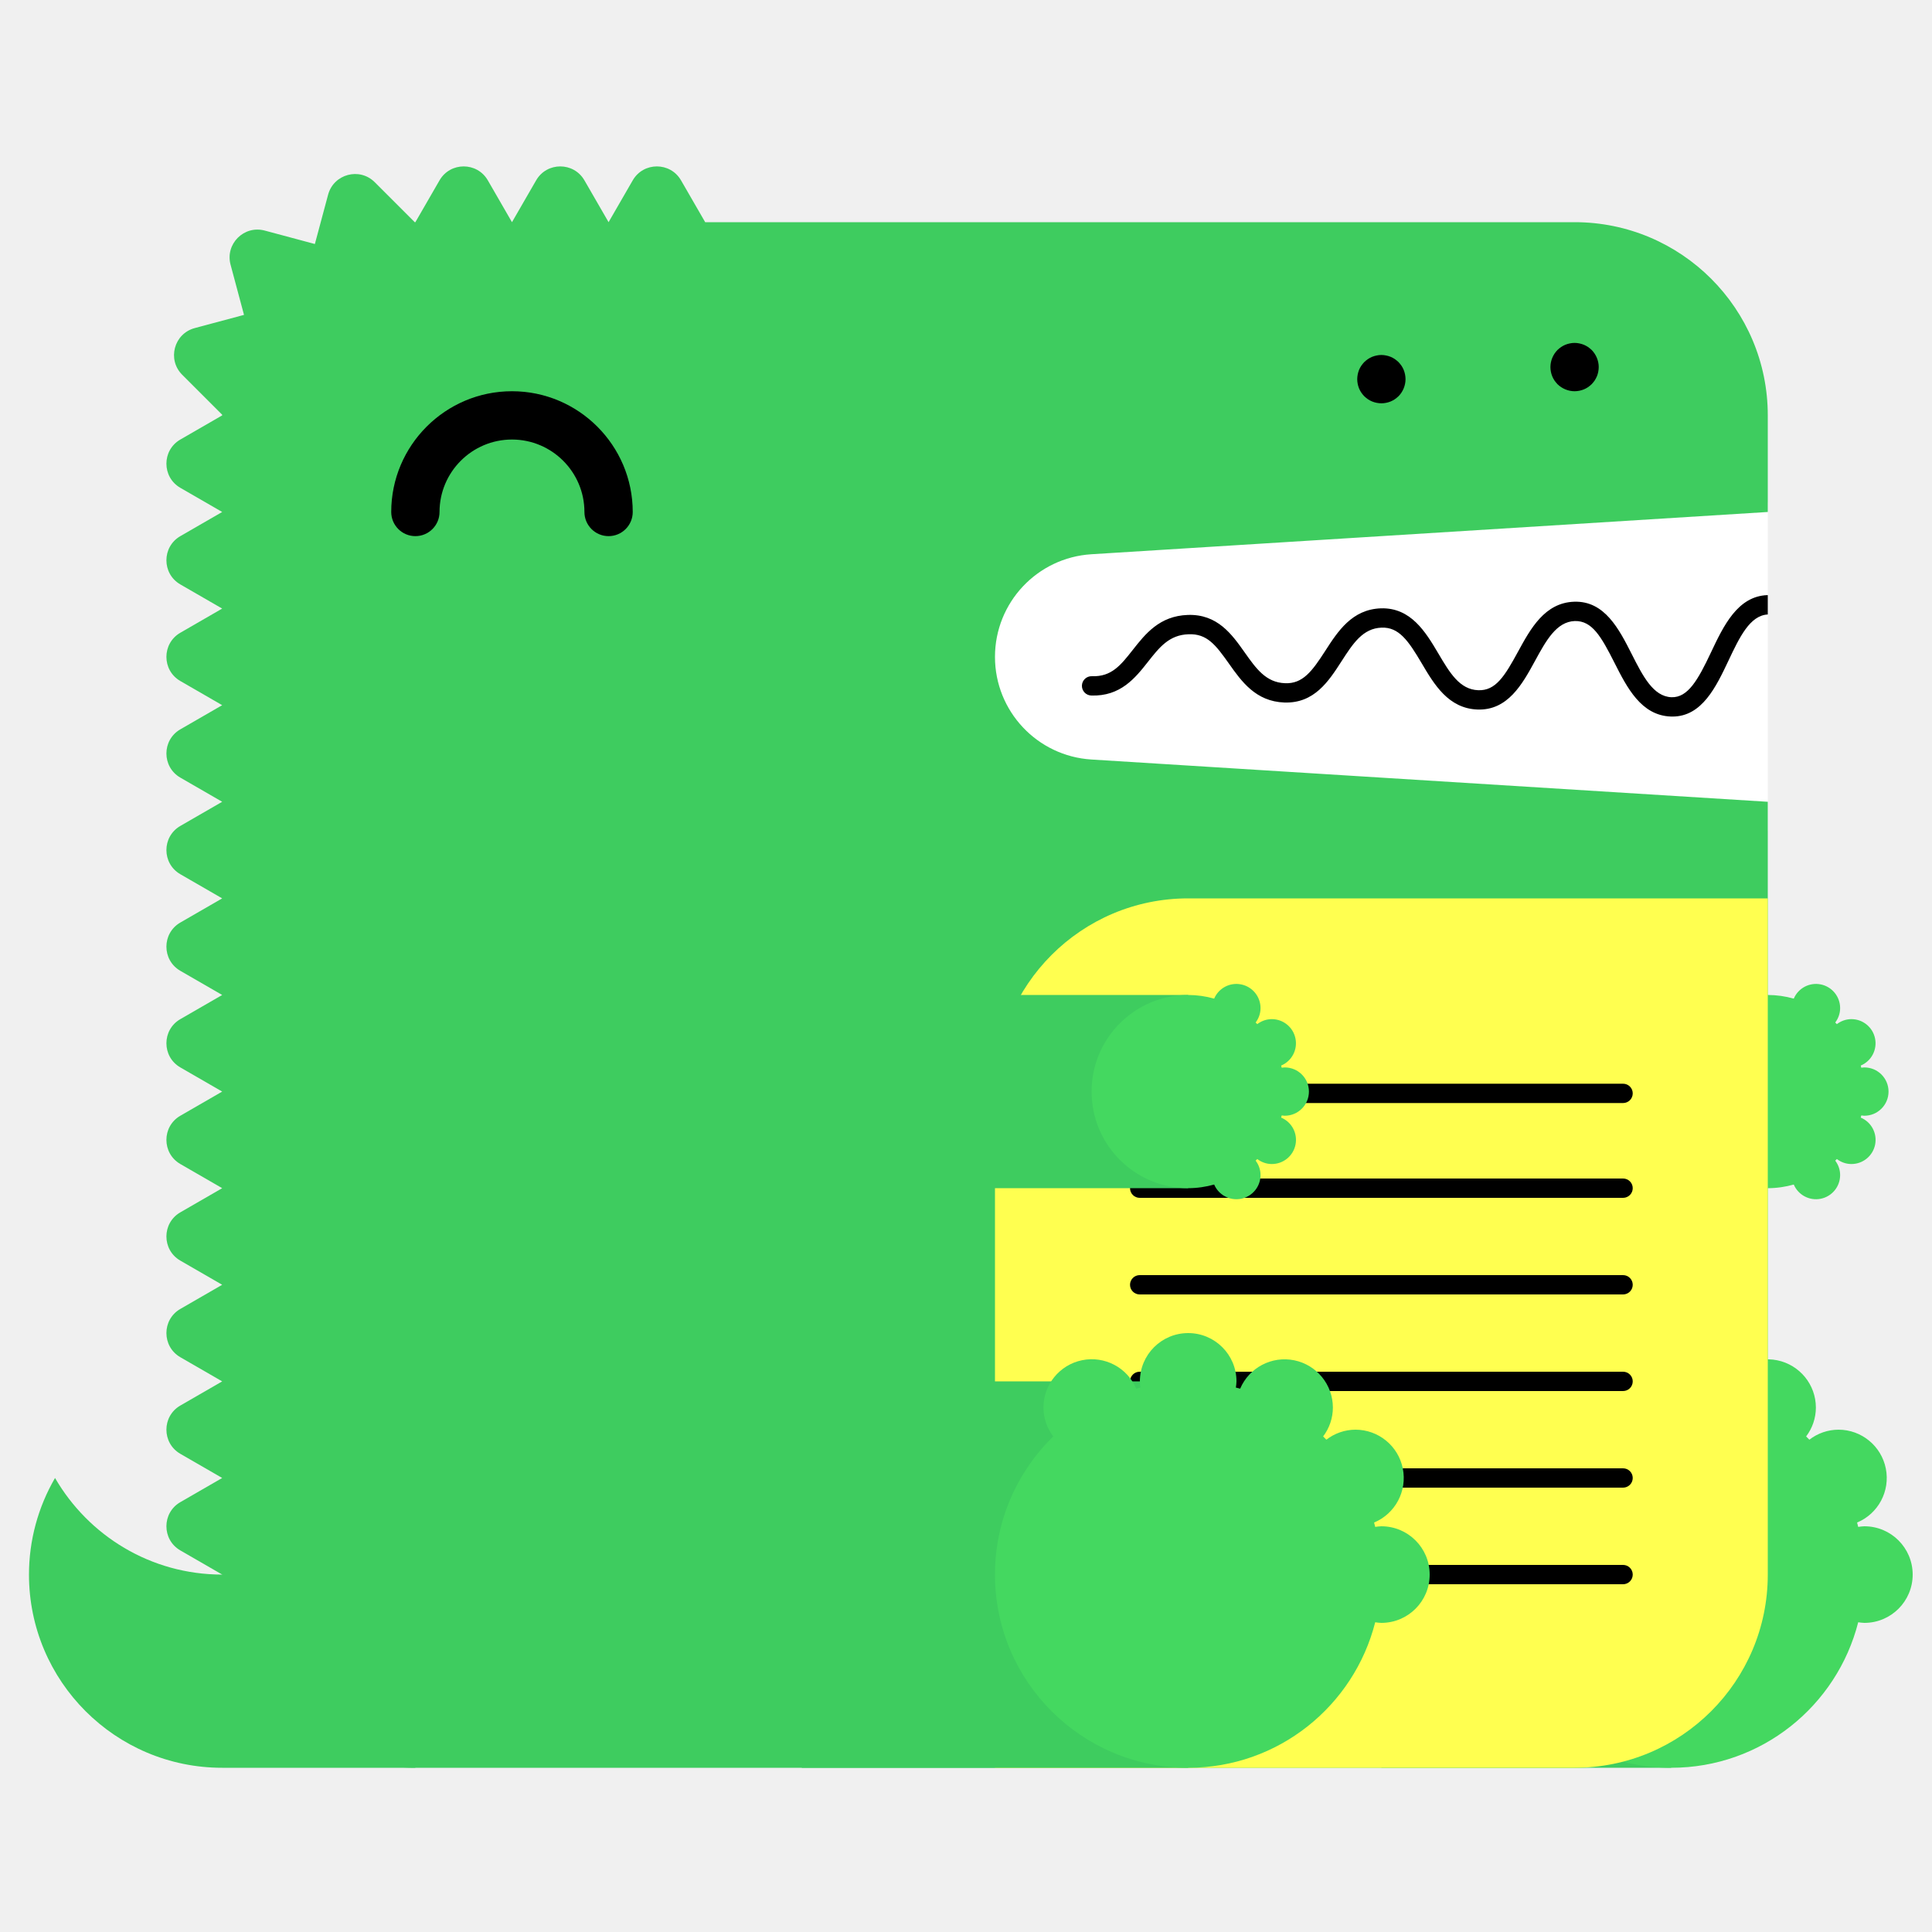
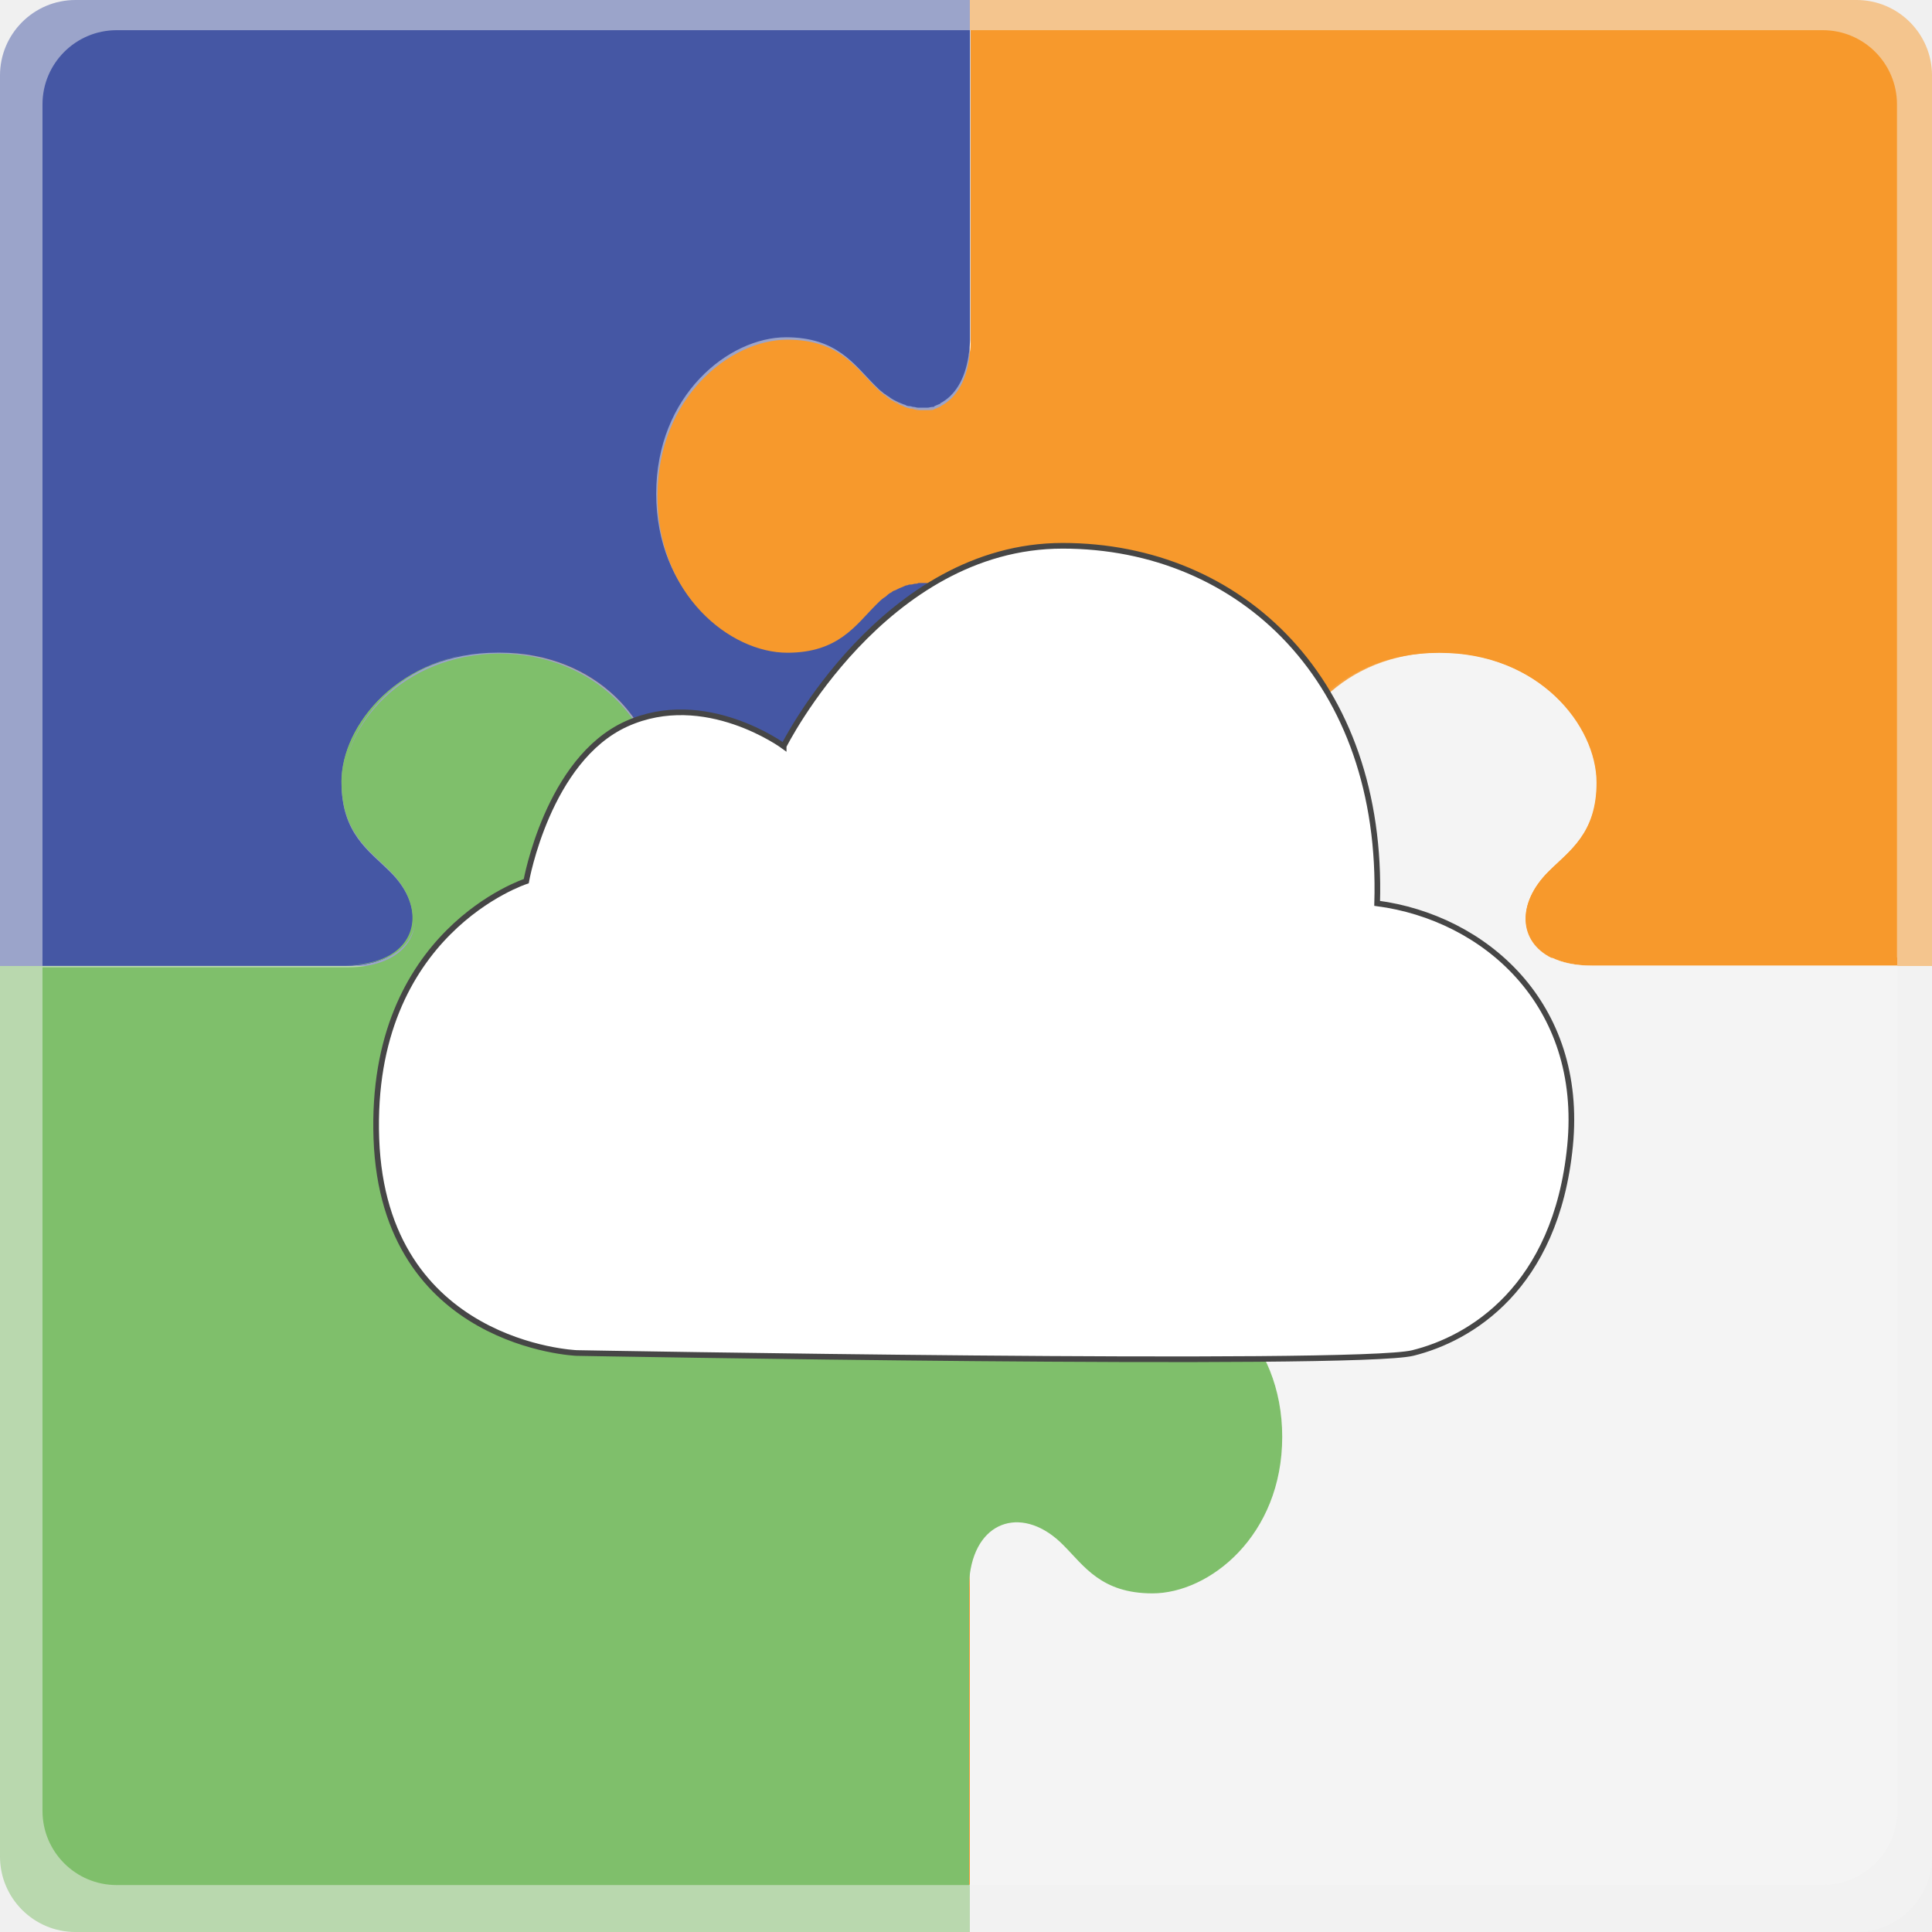
- <svg xmlns="http://www.w3.org/2000/svg" width="200" height="200" viewBox="0 0 200 200">
-   <g fill="none" fill-rule="evenodd">
-     <path fill="#FFF" d="M99 52h84v34H99z" />
-     <path d="M23 163c-7.398 0-13.843-4.027-17.303-10A19.886 19.886 0 0 0 3 163c0 11.046 8.954 20 20 20h20v-20H23z" fill="#3ECC5F" />
-     <path d="M112.98 57.376L183 53V43c0-11.046-8.954-20-20-20H73l-2.5-4.33c-1.112-1.925-3.889-1.925-5 0L63 23l-2.5-4.33c-1.111-1.925-3.889-1.925-5 0L53 23l-2.5-4.33c-1.111-1.925-3.889-1.925-5 0L43 23c-.022 0-.042.003-.065.003l-4.142-4.141c-1.57-1.571-4.252-.853-4.828 1.294l-1.369 5.104-5.192-1.392c-2.148-.575-4.111 1.389-3.535 3.536l1.39 5.193-5.102 1.367c-2.148.576-2.867 3.259-1.296 4.83l4.142 4.142c0 .021-.003.042-.003.064l-4.33 2.5c-1.925 1.111-1.925 3.889 0 5L23 53l-4.33 2.5c-1.925 1.111-1.925 3.889 0 5L23 63l-4.33 2.5c-1.925 1.111-1.925 3.889 0 5L23 73l-4.33 2.5c-1.925 1.111-1.925 3.889 0 5L23 83l-4.33 2.5c-1.925 1.111-1.925 3.889 0 5L23 93l-4.33 2.5c-1.925 1.111-1.925 3.889 0 5L23 103l-4.33 2.5c-1.925 1.111-1.925 3.889 0 5L23 113l-4.33 2.5c-1.925 1.111-1.925 3.889 0 5L23 123l-4.33 2.5c-1.925 1.111-1.925 3.889 0 5L23 133l-4.33 2.5c-1.925 1.111-1.925 3.889 0 5L23 143l-4.33 2.5c-1.925 1.111-1.925 3.889 0 5L23 153l-4.33 2.5c-1.925 1.111-1.925 3.889 0 5L23 163c0 11.046 8.954 20 20 20h120c11.046 0 20-8.954 20-20V83l-70.02-4.376A10.645 10.645 0 0 1 103 68c0-5.621 4.37-10.273 9.98-10.624" fill="#3ECC5F" />
-     <path fill="#3ECC5F" d="M143 183h30v-40h-30z" />
-     <path d="M193 158c-.219 0-.428.037-.639.064-.038-.15-.074-.301-.116-.451A5 5 0 0 0 190.32 148a4.96 4.96 0 0 0-3.016 1.036 26.531 26.531 0 0 0-.335-.336 4.955 4.955 0 0 0 1.011-2.987 5 5 0 0 0-9.599-1.959c-.148-.042-.297-.077-.445-.115.027-.211.064-.42.064-.639a5 5 0 0 0-5-5 5 5 0 0 0-5 5c0 .219.037.428.064.639-.148.038-.297.073-.445.115a4.998 4.998 0 0 0-9.599 1.959c0 1.125.384 2.151 1.011 2.987-3.717 3.632-6.031 8.693-6.031 14.3 0 11.046 8.954 20 20 20 9.339 0 17.16-6.41 19.361-15.064.211.027.42.064.639.064a5 5 0 0 0 5-5 5 5 0 0 0-5-5" fill="#44D860" />
-     <path fill="#3ECC5F" d="M153 123h30v-20h-30z" />
-     <path d="M193 115.5a2.5 2.5 0 1 0 0-5c-.109 0-.214.019-.319.032-.02-.075-.037-.15-.058-.225a2.501 2.501 0 0 0-.963-4.807c-.569 0-1.088.197-1.508.518a6.653 6.653 0 0 0-.168-.168c.314-.417.506-.931.506-1.494a2.5 2.5 0 0 0-4.8-.979A9.987 9.987 0 0 0 183 103c-5.522 0-10 4.478-10 10s4.478 10 10 10c.934 0 1.833-.138 2.69-.377a2.5 2.5 0 0 0 4.8-.979c0-.563-.192-1.077-.506-1.494.057-.055.113-.111.168-.168.42.321.939.518 1.508.518a2.5 2.5 0 0 0 .963-4.807c.021-.074.038-.15.058-.225.105.013.21.032.319.032" fill="#44D860" />
-     <path d="M63 55.5a2.5 2.5 0 0 1-2.5-2.5c0-4.136-3.364-7.5-7.5-7.5s-7.5 3.364-7.5 7.5a2.5 2.5 0 1 1-5 0c0-6.893 5.607-12.5 12.5-12.5S65.5 46.107 65.5 53a2.5 2.5 0 0 1-2.5 2.5" fill="#000" />
-     <path d="M103 183h60c11.046 0 20-8.954 20-20V93h-60c-11.046 0-20 8.954-20 20v70z" fill="#FFFF50" />
-     <path d="M168.02 124h-50.04a1 1 0 1 1 0-2h50.04a1 1 0 1 1 0 2m0 20h-50.04a1 1 0 1 1 0-2h50.04a1 1 0 1 1 0 2m0 20h-50.04a1 1 0 1 1 0-2h50.04a1 1 0 1 1 0 2m0-49.814h-50.04a1 1 0 1 1 0-2h50.04a1 1 0 1 1 0 2m0 19.814h-50.04a1 1 0 1 1 0-2h50.04a1 1 0 1 1 0 2m0 20h-50.04a1 1 0 1 1 0-2h50.04a1 1 0 1 1 0 2M183 61.611c-.012 0-.022-.006-.034-.005-3.09.105-4.552 3.196-5.842 5.923-1.346 2.85-2.387 4.703-4.093 4.647-1.889-.068-2.969-2.202-4.113-4.46-1.314-2.594-2.814-5.536-5.963-5.426-3.046.104-4.513 2.794-5.807 5.167-1.377 2.528-2.314 4.065-4.121 3.994-1.927-.07-2.951-1.805-4.136-3.813-1.321-2.236-2.848-4.75-5.936-4.664-2.994.103-4.465 2.385-5.763 4.4-1.373 2.13-2.335 3.428-4.165 3.351-1.973-.07-2.992-1.51-4.171-3.177-1.324-1.873-2.816-3.993-5.895-3.89-2.928.1-4.399 1.97-5.696 3.618-1.232 1.564-2.194 2.802-4.229 2.724a1 1 0 0 0-.072 2c3.017.101 4.545-1.8 5.872-3.487 1.177-1.496 2.193-2.787 4.193-2.855 1.926-.082 2.829 1.115 4.195 3.045 1.297 1.834 2.769 3.914 5.731 4.021 3.103.104 4.596-2.215 5.918-4.267 1.182-1.834 2.202-3.417 4.15-3.484 1.793-.067 2.769 1.35 4.145 3.681 1.297 2.197 2.766 4.686 5.787 4.796 3.125.108 4.634-2.62 5.949-5.035 1.139-2.088 2.214-4.06 4.119-4.126 1.793-.042 2.728 1.595 4.111 4.33 1.292 2.553 2.757 5.445 5.825 5.556l.169.003c3.064 0 4.518-3.075 5.805-5.794 1.139-2.41 2.217-4.68 4.067-4.773v-2z" fill="#000" />
-     <path fill="#3ECC5F" d="M83 183h40v-40H83z" />
-     <path d="M143 158c-.219 0-.428.037-.639.064-.038-.15-.074-.301-.116-.451A5 5 0 0 0 140.32 148a4.96 4.96 0 0 0-3.016 1.036 26.531 26.531 0 0 0-.335-.336 4.955 4.955 0 0 0 1.011-2.987 5 5 0 0 0-9.599-1.959c-.148-.042-.297-.077-.445-.115.027-.211.064-.42.064-.639a5 5 0 0 0-5-5 5 5 0 0 0-5 5c0 .219.037.428.064.639-.148.038-.297.073-.445.115a4.998 4.998 0 0 0-9.599 1.959c0 1.125.384 2.151 1.011 2.987-3.717 3.632-6.031 8.693-6.031 14.3 0 11.046 8.954 20 20 20 9.339 0 17.16-6.41 19.361-15.064.211.027.42.064.639.064a5 5 0 0 0 5-5 5 5 0 0 0-5-5" fill="#44D860" />
-     <path fill="#3ECC5F" d="M83 123h40v-20H83z" />
-     <path d="M133 115.5a2.5 2.5 0 1 0 0-5c-.109 0-.214.019-.319.032-.02-.075-.037-.15-.058-.225a2.501 2.501 0 0 0-.963-4.807c-.569 0-1.088.197-1.508.518a6.653 6.653 0 0 0-.168-.168c.314-.417.506-.931.506-1.494a2.5 2.5 0 0 0-4.8-.979A9.987 9.987 0 0 0 123 103c-5.522 0-10 4.478-10 10s4.478 10 10 10c.934 0 1.833-.138 2.69-.377a2.5 2.5 0 0 0 4.8-.979c0-.563-.192-1.077-.506-1.494.057-.055.113-.111.168-.168.42.321.939.518 1.508.518a2.5 2.5 0 0 0 .963-4.807c.021-.074.038-.15.058-.225.105.013.21.032.319.032" fill="#44D860" />
-     <path d="M143 41.75c-.16 0-.33-.02-.49-.05a2.52 2.52 0 0 1-.47-.14c-.15-.06-.29-.14-.431-.23-.13-.09-.259-.2-.38-.31-.109-.12-.219-.24-.309-.38s-.17-.28-.231-.43a2.619 2.619 0 0 1-.189-.96c0-.16.02-.33.05-.49.03-.16.08-.31.139-.47.061-.15.141-.29.231-.43.09-.13.2-.26.309-.38.121-.11.25-.22.38-.31.141-.09.281-.17.431-.23.149-.06.31-.11.47-.14.32-.07.65-.07.98 0 .159.03.32.08.47.14.149.06.29.14.43.23.13.09.259.2.38.31.11.12.22.25.31.38.09.14.17.28.23.43.06.16.11.31.14.47.029.16.05.33.05.49 0 .66-.271 1.31-.73 1.77-.121.11-.25.22-.38.31-.14.09-.281.17-.43.23a2.565 2.565 0 0 1-.96.19m20-1.25c-.66 0-1.3-.27-1.771-.73a3.802 3.802 0 0 1-.309-.38c-.09-.14-.17-.28-.231-.43a2.619 2.619 0 0 1-.189-.96c0-.66.27-1.3.729-1.77.121-.11.25-.22.38-.31.141-.09.281-.17.431-.23.149-.06.31-.11.47-.14.32-.07.66-.07.98 0 .159.03.32.08.47.14.149.06.29.14.43.23.13.09.259.2.38.31.459.47.73 1.11.73 1.77 0 .16-.021.33-.05.49-.03.16-.08.32-.14.47-.07.15-.14.29-.23.43-.09.13-.2.26-.31.38-.121.11-.25.22-.38.31-.14.09-.281.17-.43.23a2.565 2.565 0 0 1-.96.19" fill="#000" />
+ <svg xmlns="http://www.w3.org/2000/svg" id="a" viewBox="0 0 256 256">
+   <path d="M10,0h118.51v128H0V10C0,4.48,4.48,0,10,0Z" style="fill:#4557a4; opacity:.5;" />
+   <path d="M128.51,0h127.49v128h-117.49c-5.52,0-10-4.48-10-10V0h0Z" transform="translate(384.51 128) rotate(-180)" style="fill:#f7992c; opacity:.5;" />
+   <path d="M0,128h128.51v128H10C4.48,256,0,251.52,0,246v-118H0Z" style="fill:#81bf6b; opacity:.5;" />
+   <path d="M138.51,128h117.49v128h-127.49v-118c0-5.52,4.48-10,10-10Z" transform="translate(384.51 384) rotate(180)" style="fill:#f4f4f4; opacity:.5;" />
+   <g id="b">
+     <path d="M128.51,83.92v42.96h.1v-40.99c0-.69,0-1.38-.1-1.97Z" style="fill:#fff;" />
+     <path d="M128.61,4h-.1v43.45c.1-.59.1-1.28.1-2.06V4Z" style="fill:#fff;" />
+     <path d="M205.39,115.47c2.75-2.75,6.39-5.01,6.39-11.8,0-7.57-7.67-17.2-20.74-17.2s-20.74,9.63-20.74,17.2c0,6.78,3.64,9.04,6.39,11.8,4.23,4.23,3.93,9.24-.39,11.4h29.59c-4.42-2.16-4.72-7.18-.49-11.4Z" style="fill:#fff;" />
+     <path d="M128.61,127.96h42.17c2.26,0,4.03-.39,5.41-1.08h-47.58v1.08Z" style="fill:#f7992c;" />
+     <path d="M251.39,127.96v-1.08h-45.81c1.38.69,3.24,1.08,5.41,1.08h40.4Z" style="fill:#fff;" />
+     <path d="M175.9,126.88h-47.38v1.08h41.98c2.16,0,4.03-.39,5.41-1.08Z" style="fill:#fff;" />
+     <path d="M140.9,204.73c2.75,2.75,5.01,6.39,11.8,6.39,7.57,0,17.2-7.67,17.2-20.74s-9.63-20.74-17.2-20.74c-6.78,0-9.04,3.64-11.8,6.39-5.21,5.21-11.5,3.54-12.39-3.83v36.47c.98-7.47,7.27-9.14,12.39-3.93Z" style="fill:#fff;" />
+     <path d="M128.42,127.96v42.17c0,.69.1,1.38.1,2.06v-44.14h-.1v-.1Z" style="fill:#fff;" />
+     <path d="M128.42,249.76h.1v-41.19c-.1.59-.1,1.28-.1,2.06v39.12Z" style="fill:#fff;" />
+     <path d="M51.25,126.88H5.63v1.08h40.11c2.26,0,4.03-.39,5.51-1.08Z" style="fill:#4557a4;" />
+     <path d="M128.42,127.96v42.17c0,.69.1,1.38.1,2.06v-45.22h-47.68c1.38.69,3.24,1.08,5.41,1.08h42.17v-.1Z" style="fill:#fff;" />
+     <path d="M117.11,79.1c-.39.29-.69.59-.98.88.29-.29.69-.59.98-.88Z" style="fill:#f7992c;" />
+     <path d="M118.19,78.32c-.2.2-.49.29-.69.49.2-.1.39-.29.69-.49Z" style="fill:#f7992c;" />
+     <path d="M116.13,51.28c.29.29.69.69.98.88-.29-.29-.69-.59-.98-.88Z" style="fill:#f7992c;" />
+     <path d="M119.17,77.73c-.2.1-.39.2-.59.29.2,0,.39-.1.59-.29Z" style="fill:#f7992c;" />
+     <path d="M118.58,53.15l.59.29c-.2,0-.39-.1-.59-.29Z" style="fill:#f7992c;" />
+     <path d="M120.75,54.03c.2,0,.29.1.49.1-.1,0-.29,0-.49-.1Z" style="fill:#f7992c;" />
+     <path d="M117.5,52.46c.2.2.49.29.69.49-.29-.2-.49-.29-.69-.49Z" style="fill:#f7992c;" />
+     <path d="M119.67,53.74c.2.1.39.1.49.2-.1-.1-.29-.1-.49-.2Z" style="fill:#f7992c;" />
+     <path d="M124.88,77.63c-.1,0-.2-.1-.2-.1q.1.1.2.1Z" style="fill:#f7992c;" />
+     <path d="M128.61,127.96h41.78c2.26,0,4.03-.39,5.41-1.08h-47.28v1.08h.1Z" style="fill:#f7992c;" />
+     <path d="M128.61,85.88c0-.39,0-.88-.1-1.28.1.49.1.88.1,1.28Z" style="fill:#f7992c;" />
+     <path d="M80.74,115.47c2.75-2.75,6.39-5.01,6.39-11.8,0-7.57-7.67-17.2-20.74-17.2h-.1c12.98.1,20.64,9.63,20.64,17.2,0,6.78-3.64,9.04-6.39,11.8-4.23,4.23-3.93,9.24.39,11.4,1.38.69,3.24,1.08,5.41,1.08h.29c-9.14,0-11.6-6.88-5.9-12.48Z" style="fill:#f7992c;" />
+     <path d="M128.42,170.13c0,.69.1,1.38.1,2.06v-44.14h-.1v42.07Z" style="fill:#f7992c;" />
+     <path d="M123.8,54.03c.1,0,.2,0,.2-.1,0,.1-.1.1-.2.1Z" style="fill:#f7992c;" />
+     <path d="M120.26,77.33c-.2.1-.39.1-.59.2.2,0,.39-.1.59-.2Z" style="fill:#f7992c;" />
+     <path d="M121.24,77.14c-.2,0-.39.1-.49.1.2-.1.39-.1.49-.1Z" style="fill:#f7992c;" />
+     <path d="M123.21,77.14c-.1,0-.29,0-.39-.1.1,0,.29,0,.39.1Z" style="fill:#f7992c;" />
+     <path d="M124.09,77.33c-.1,0-.2-.1-.29-.1.1,0,.2,0,.29.1Z" style="fill:#f7992c;" />
+     <path d="M140.9,204.73c-5.21-5.21-11.5-3.54-12.39,3.83-.1.59-.1,1.28-.1,2.06v39.12h.1v-41.19c.98-7.37,7.27-9.04,12.39-3.83Z" style="fill:#f7992c;" />
+     <path d="M205.39,115.47c2.75-2.75,6.39-5.01,6.39-11.8,0-7.57-7.67-17.2-20.74-17.2h-.1c12.98.1,20.64,9.63,20.64,17.2,0,6.78-3.64,9.04-6.39,11.8-4.23,4.23-3.93,9.24.39,11.4,1.38.69,3.24,1.08,5.41,1.08h40.4v-1.08h-45.61c-4.33-2.16-4.62-7.18-.39-11.4Z" style="fill:#f7992c;" />
+     <path d="M128.61,46.66c0-.39.1-.79.1-1.28-.1.39-.1.88-.1,1.28Z" style="fill:#f7992c;" />
+     <path d="M124.68,53.74s.1,0,.1-.1q0,.1-.1.1Z" style="fill:#f7992c;" />
+     <path d="M51.25,126.88c4.33-2.16,4.72-7.18.39-11.4-2.75-2.75-6.39-5.01-6.39-11.8,0-7.57,7.67-17.2,20.74-17.2h.2c13.07,0,20.74,9.63,20.74,17.2,0,6.78-3.64,9.04-6.39,11.8-5.7,5.6-3.24,12.58,5.9,12.58h41.98v-42.17c0-.39,0-.88-.1-1.28,0-.29,0-.49-.1-.79-.39-2.75-1.47-4.62-2.95-5.8l-.1-.1c-.2-.1-.39-.29-.59-.39-.1,0-.2-.1-.2-.1-.2-.1-.39-.2-.59-.2-.1,0-.2-.1-.29-.1-.2,0-.39-.1-.59-.1-.1,0-.29,0-.39-.1h-.98c-.2,0-.29,0-.49.1-.2,0-.39.1-.49.1-.2,0-.29.1-.49.1-.2.1-.39.1-.59.2s-.29.1-.49.2-.39.2-.59.29c-.1.1-.29.2-.39.2-.2.2-.49.29-.69.49-.1.1-.2.2-.39.29-.39.29-.69.59-.98.88-2.75,2.75-5.01,6.39-11.8,6.39-7.57,0-17.2-7.67-17.2-20.74s9.63-20.74,17.2-20.74c6.78,0,9.04,3.64,11.8,6.39.29.29.69.69.98.88.1.1.2.2.39.29.2.2.49.29.69.49.2.1.29.2.49.29.2.1.39.2.59.29.2.1.29.1.49.2.2.1.39.1.49.2.2.1.39.1.49.1.2,0,.29.1.49.1s.39.1.59.1h1.28c.2,0,.39-.1.69-.1.1,0,.2,0,.2-.1.2-.1.49-.2.69-.29,0,0,.1,0,.1-.1,1.87-.98,3.24-3.05,3.74-6.29,0-.29.1-.49.1-.79,0-.39.1-.79.1-1.28V4H15.46c-5.43,0-9.83,4.4-9.83,9.83v114.13h40.11c2.26,0,4.03-.39,5.51-1.08Z" style="fill:#4557a4;" />
+     <path d="M251.39,127.96h-40.4c-2.26,0-4.03-.39-5.41-1.08-4.33-2.16-4.72-7.18-.39-11.4,2.75-2.75,6.39-5.01,6.39-11.8,0-7.47-7.67-17.1-20.64-17.2-12.98.1-20.64,9.63-20.64,17.2,0,6.78,3.64,9.04,6.39,11.8,4.23,4.23,3.93,9.24-.39,11.4h-.29c-1.38.69-3.24,1.08-5.41,1.08h-42.07v44.14c.98,7.37,7.27,9.04,12.39,3.83,2.75-2.75,5.01-6.39,11.8-6.39,7.57,0,17.2,7.67,17.2,20.74s-9.63,20.74-17.2,20.74c-6.78,0-9.04-3.64-11.8-6.39-5.21-5.21-11.5-3.54-12.39,3.83v41.29h113.05c5.43,0,9.83-4.4,9.83-9.83v-111.97Z" style="fill:#f4f4f4;" />
+     <path d="M128.51,208.57c.98-7.37,7.27-9.04,12.39-3.83,2.75,2.75,5.01,6.39,11.8,6.39,7.57,0,17.2-7.67,17.2-20.74s-9.63-20.74-17.2-20.74c-6.78,0-9.04,3.64-11.8,6.39-5.21,5.21-11.5,3.54-12.39-3.83h0c-.1-.59-.1-1.28-.1-2.06v-42.07h-42.17c-2.26,0-4.03-.39-5.41-1.08-4.33-2.16-4.72-7.18-.39-11.4,2.75-2.75,6.39-5.01,6.39-11.8,0-7.47-7.67-17.1-20.64-17.2-12.98.1-20.64,9.63-20.64,17.2,0,6.78,3.64,9.04,6.39,11.8,5.7,5.6,3.24,12.58-5.9,12.58H5.63v111.77c0,5.43,4.4,9.83,9.83,9.83h112.95v-39.12c0-.69,0-1.38.1-2.06Z" style="fill:#7fbf6b;" />
+     <path d="M45.25,103.58c0,6.78,3.64,9.04,6.39,11.8,4.23,4.23,3.93,9.24-.39,11.4-1.38.69-3.24,1.08-5.41,1.08h.29c9.14,0,11.5-6.88,5.9-12.58-2.75-2.75-6.39-5.01-6.39-11.8,0-7.47,7.67-17.1,20.64-17.2h-.1c-13.27.2-20.94,9.83-20.94,17.3Z" style="fill:#7fbf6b;" />
+     <path d="M140.9,175.93c-5.21,5.21-11.5,3.54-12.39-3.83h0c.98,7.47,7.27,9.04,12.39,3.83Z" style="fill:#7fbf6b;" />
+     <path d="M128.61,4v41.39c0,.39,0,.88-.1,1.28-.29,3.64-1.77,6-3.74,7.08,0,0-.1,0-.1.1-.2.1-.49.2-.69.29-.1,0-.2.1-.2.1-.2.1-.39.1-.69.1h-1.28c-.2,0-.39,0-.59-.1-.2,0-.29-.1-.49-.1s-.39-.1-.49-.1c-.2-.1-.39-.1-.49-.2-.2-.1-.29-.1-.49-.2l-.59-.29c-.2-.1-.29-.2-.49-.29s-.49-.29-.69-.49c-.1-.1-.2-.2-.39-.29-.39-.29-.69-.59-.98-.88-2.75-2.75-5.01-6.39-11.8-6.39-7.57,0-17.2,7.67-17.2,20.74s9.63,20.74,17.2,20.74c6.78,0,9.04-3.64,11.8-6.39.29-.29.69-.69.98-.88.1-.1.2-.2.39-.29.2-.2.49-.39.69-.49.1-.1.29-.2.39-.2.2-.1.39-.2.59-.29.2-.1.29-.1.49-.2s.39-.2.59-.2c.2-.1.29-.1.49-.1s.39-.1.49-.1c.2,0,.29,0,.49-.1h.98c.1,0,.29,0,.39.1.2,0,.39.1.59.1.1,0,.2.1.29.1.2.1.39.1.59.2.1,0,.2.1.2.1.2.1.39.2.59.39l.1.1c1.47,1.08,2.56,3.05,2.95,5.8h0c0,.29.1.49.1.79,0,.39.1.79.1,1.28v40.7h47.28c4.33-2.16,4.72-7.18.39-11.4-2.75-2.75-6.39-5.01-6.39-11.8,0-7.57,7.67-17.2,20.74-17.2h.2c13.07,0,20.74,9.63,20.74,17.2,0,6.78-3.64,9.04-6.39,11.8-4.23,4.23-3.93,9.24.39,11.4h45.81V13.83c0-5.43-4.4-9.83-9.83-9.83h-112.95Z" style="fill:#f7992c;" />
+     <path d="M125.47,78.02c-.2-.1-.39-.29-.59-.39.2.2.39.29.59.39Z" style="fill:#f7992c;" />
+     <path d="M124.68,77.53c-.2-.1-.39-.2-.59-.2.2.1.39.1.59.2Z" style="fill:#f7992c;" />
+     <path d="M123.21,54.23c.2,0,.39-.1.69-.1-.29,0-.49,0-.69.1Z" style="fill:#f7992c;" />
+     <path d="M128.61,46.66c0,.29,0,.49-.1.79-.39,3.15-1.87,5.31-3.74,6.29,2.06-1.08,3.54-3.44,3.83-7.08Z" style="fill:#f7992c;" />
+     <path d="M123.99,54.03c.2-.1.49-.2.69-.29-.2.1-.39.2-.69.29Z" style="fill:#f7992c;" />
+     <path d="M118.19,52.95c.2.1.29.2.49.29-.2-.1-.39-.2-.49-.29Z" style="fill:#f7992c;" />
+     <path d="M120.26,53.94c.2.1.39.1.49.1-.1,0-.29,0-.49-.1Z" style="fill:#f7992c;" />
+     <path d="M117.11,52.17c.1.1.2.2.39.29-.1-.1-.29-.2-.39-.29Z" style="fill:#f7992c;" />
+     <path d="M128.61,84.71c0-.29,0-.49-.1-.79,0,.2.1.49.1.79Z" style="fill:#f7992c;" />
+     <path d="M119.17,53.54c.2.1.29.1.49.2-.1-.1-.29-.1-.49-.2Z" style="fill:#f7992c;" />
+     <path d="M121.24,54.13c.2,0,.39.1.59.1-.2,0-.39,0-.59-.1Z" style="fill:#f7992c;" />
+     <path d="M125.56,78.12c1.47,1.08,2.56,3.05,2.95,5.8-.39-2.75-1.47-4.72-2.95-5.8Z" style="fill:#f7992c;" />
+     <path d="M118.58,78.12c-.1.1-.29.2-.39.2.1,0,.29-.1.39-.2Z" style="fill:#f7992c;" />
+     <path d="M117.5,78.91c-.1.1-.2.2-.39.29.1-.2.2-.29.39-.29Z" style="fill:#f7992c;" />
+     <path d="M123.8,77.23c-.2,0-.39-.1-.59-.1.2,0,.39,0,.59.1Z" style="fill:#f7992c;" />
+     <path d="M119.67,77.63c-.2.1-.29.1-.49.2.2-.1.39-.2.49-.2Z" style="fill:#f7992c;" />
+     <path d="M121.83,77.04c-.2,0-.29,0-.49.1.1-.1.29-.1.49-.1Z" style="fill:#f7992c;" />
+     <path d="M120.75,77.23c-.2,0-.29.1-.49.1.2,0,.29-.1.49-.1Z" style="fill:#f7992c;" />
+     <path d="M169.9,103.58c0,6.78,3.64,9.04,6.39,11.8,4.23,4.23,3.93,9.24-.39,11.4h.29c4.33-2.16,4.72-7.18.39-11.4-2.75-2.75-6.39-5.01-6.39-11.8,0-7.47,7.67-17.1,20.64-17.2h-.1c-13.07.1-20.84,9.73-20.84,17.2Z" style="fill:#f7992c;" />
+     <path d="M103.84,98.86s13.27-26.54,36.96-26.54,42.57,17.99,41.68,47.38c14.16,1.87,27.43,13.27,25.56,32.15-1.87,18.87-13.27,25.56-20.84,27.43s-110.79,0-110.79,0c0,0-25.56-.98-26.54-28.41-.98-27.43,19.86-34.11,19.86-34.11,0,0,2.85-16.12,13.27-20.84,10.42-4.72,20.84,2.95,20.84,2.95Z" style="fill:#fff; stroke:#464646; stroke-miterlimit:10; stroke-width:.75px;" />
  </g>
</svg>
